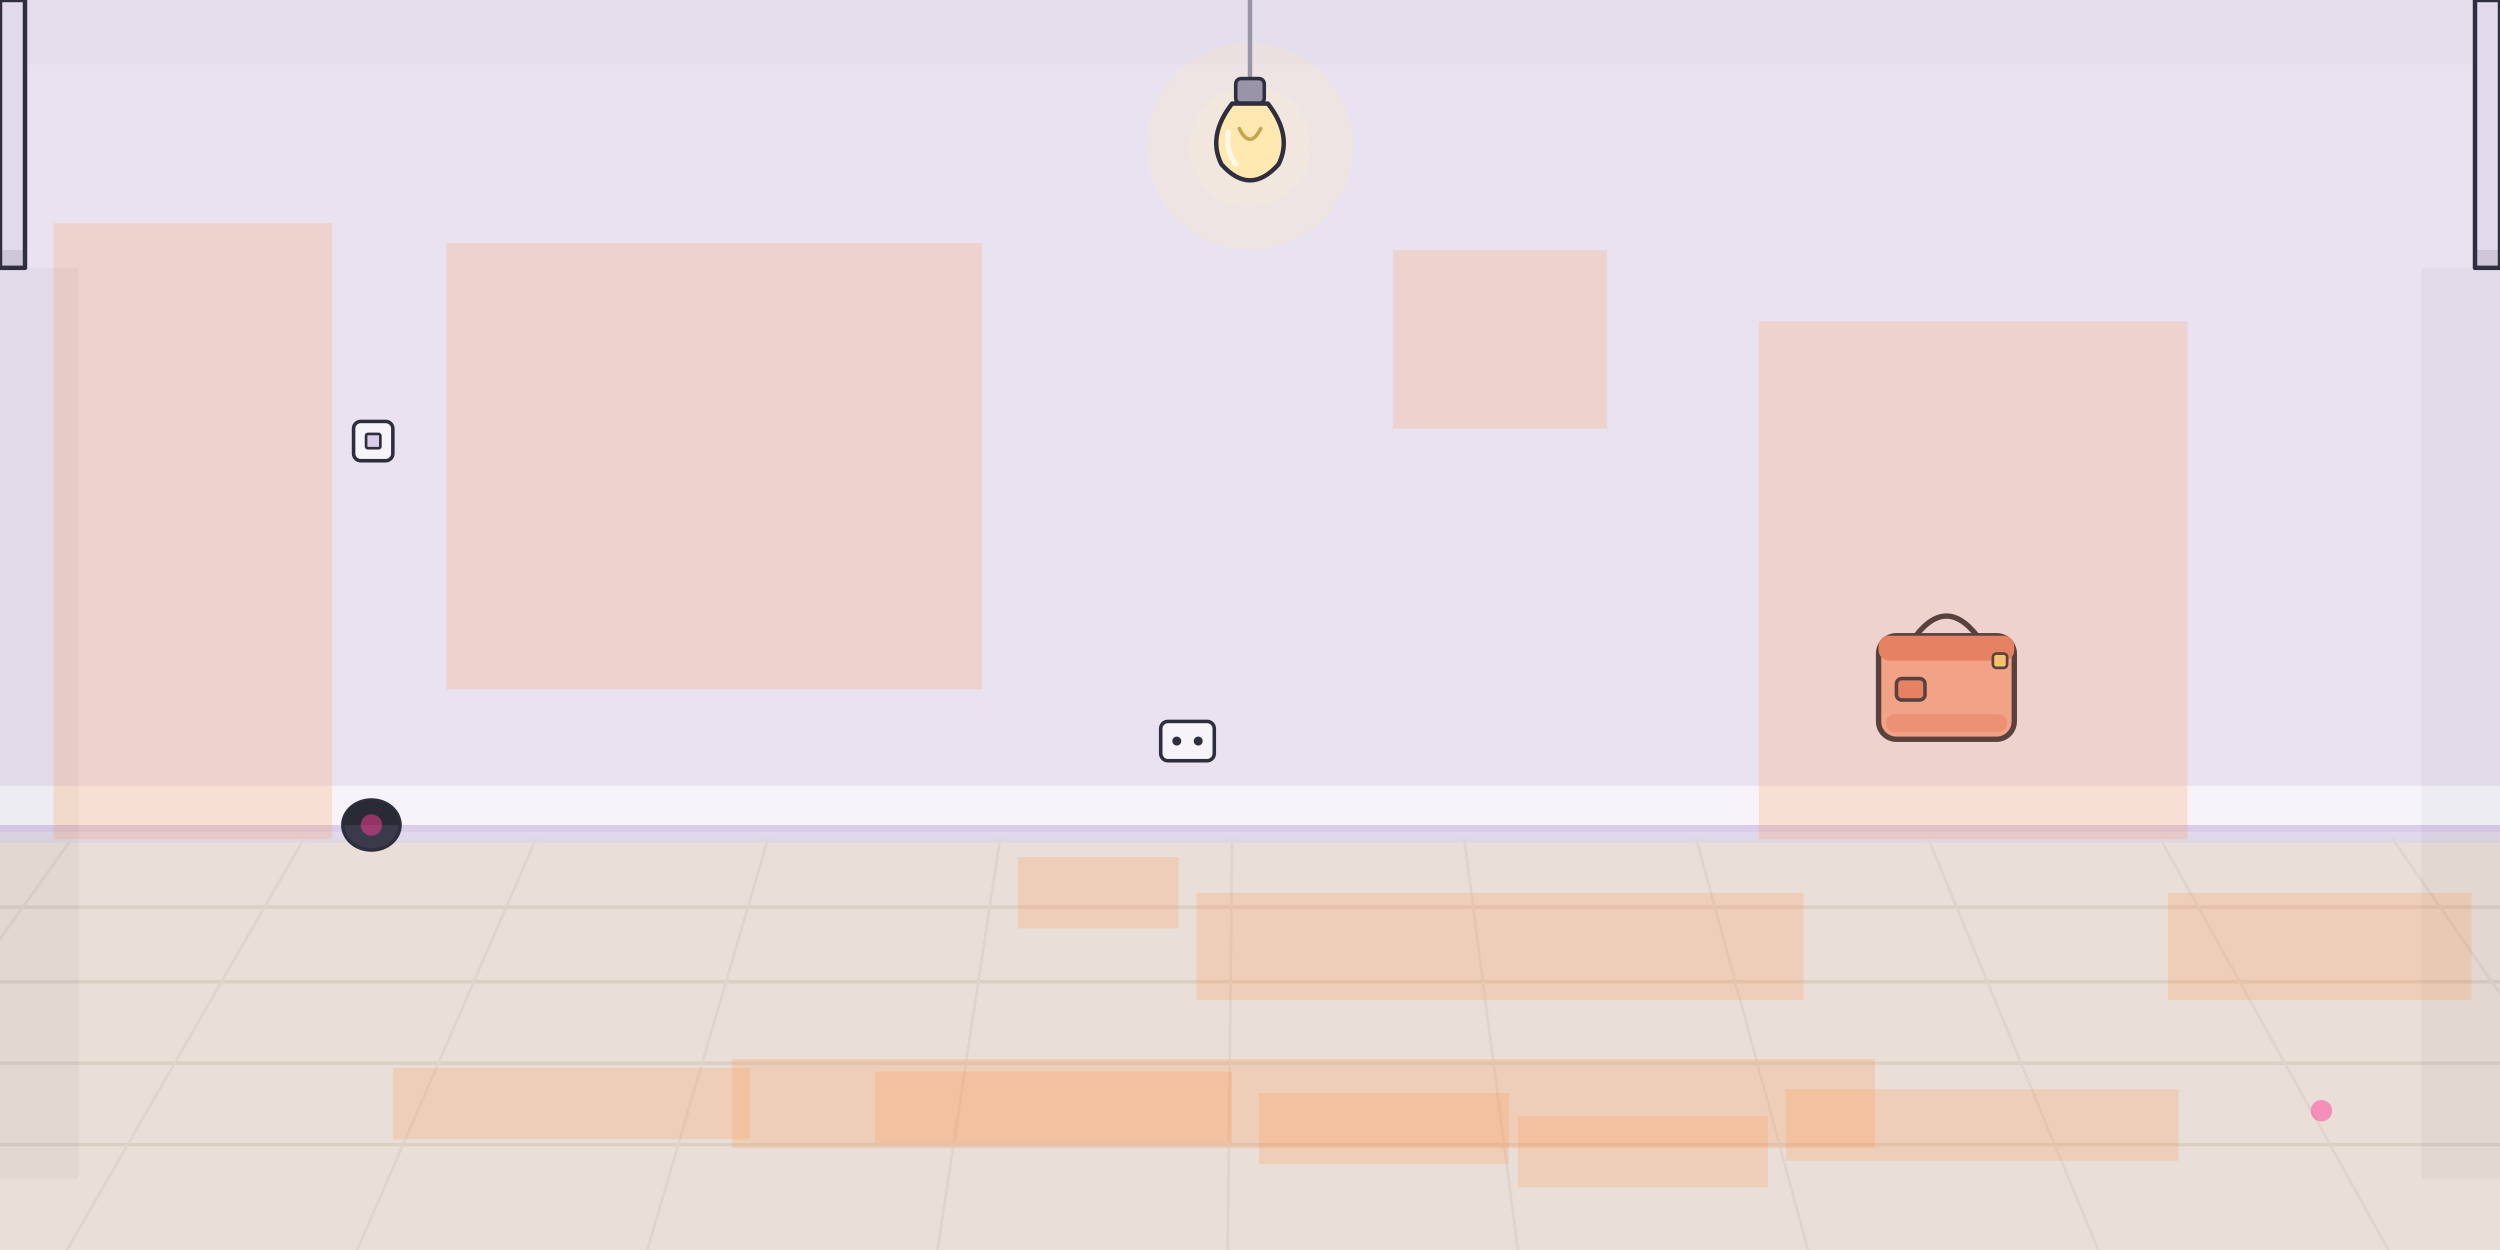
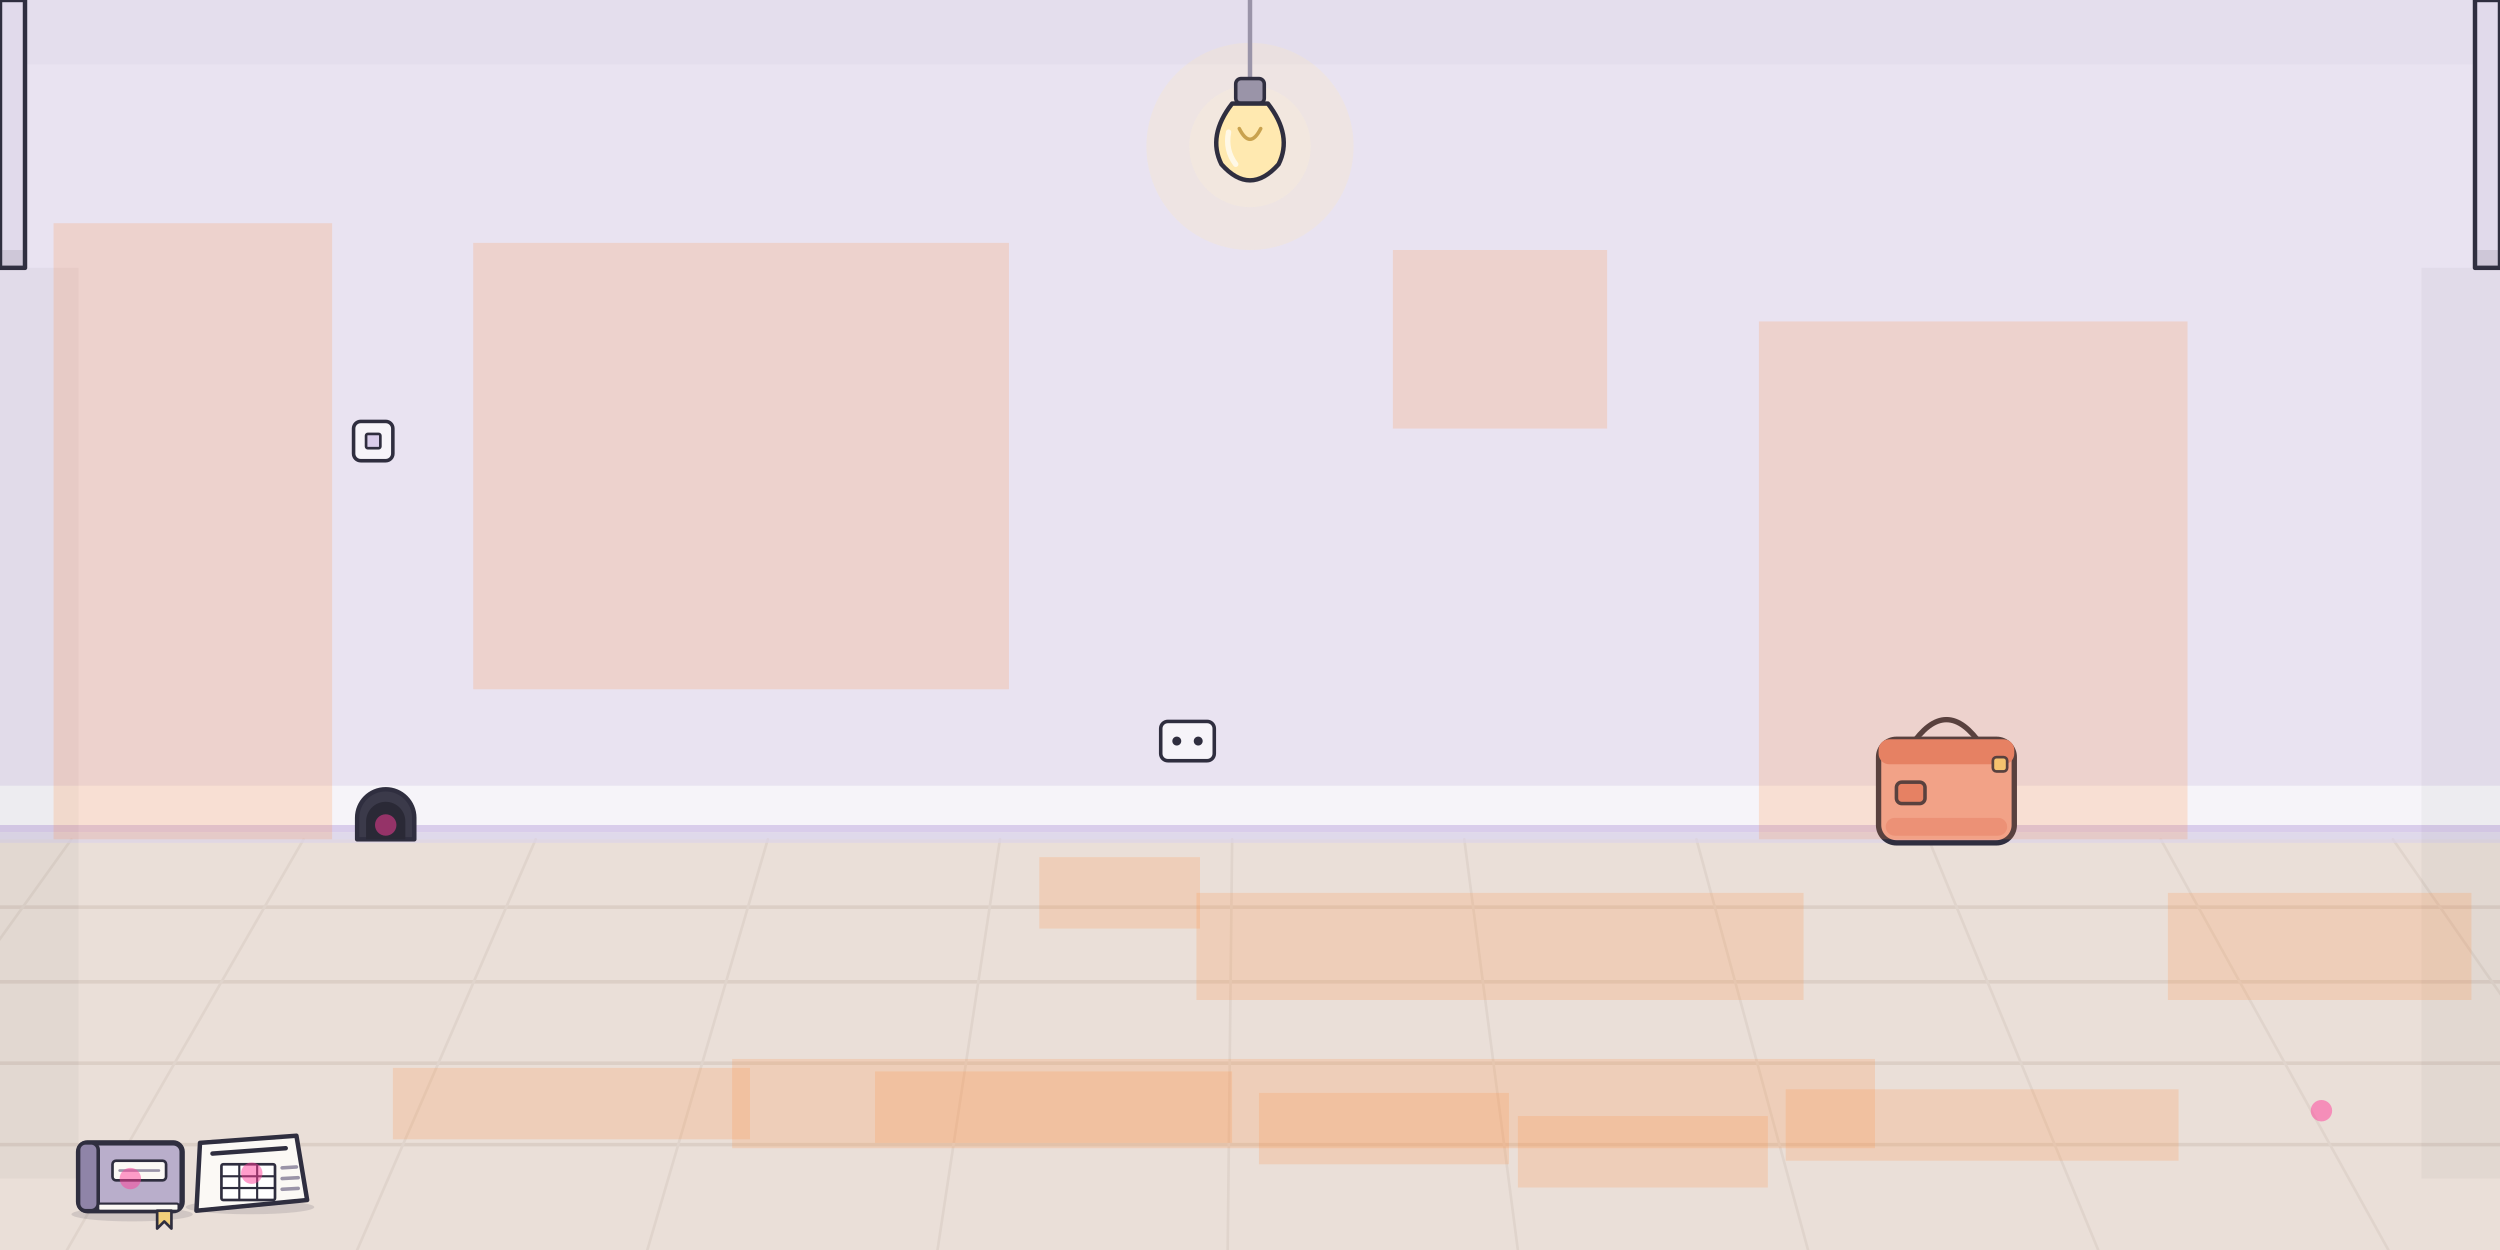
<svg xmlns="http://www.w3.org/2000/svg" viewBox="0 0 1400 700" width="1400" height="700">
  <g id="stěna">
    <rect x="0" y="0" width="1400" height="470" fill="#E9E3F1" stroke="none" />
    <rect x="0" y="0" width="1400" height="36" fill="#E1DAEB" stroke="none" opacity="0.6" />
  </g>
  <g id="podlaha">
    <rect x="0" y="470" width="1400" height="230" fill="#EADFD8" stroke="none" />
    <path d="M 0 508 L 1400 508" stroke="#DCCFC6" stroke-width="2" stroke-linejoin="round" stroke-linecap="round" />
    <path d="M 0 549.8 L 1400 549.8" stroke="#DCCFC6" stroke-width="2" stroke-linejoin="round" stroke-linecap="round" />
    <path d="M 0 595.4 L 1400 595.4" stroke="#DCCFC6" stroke-width="2" stroke-linejoin="round" stroke-linecap="round" />
    <path d="M 0 641 L 1400 641" stroke="#DCCFC6" stroke-width="2" stroke-linejoin="round" stroke-linecap="round" />
    <path d="M 40 470 L -125 700" stroke="#E0D4CC" stroke-width="1.5" stroke-linejoin="round" stroke-linecap="round" />
    <path d="M 170 470 L 37.5 700" stroke="#E0D4CC" stroke-width="1.5" stroke-linejoin="round" stroke-linecap="round" />
    <path d="M 300 470 L 200 700" stroke="#E0D4CC" stroke-width="1.5" stroke-linejoin="round" stroke-linecap="round" />
    <path d="M 430 470 L 362.5 700" stroke="#E0D4CC" stroke-width="1.5" stroke-linejoin="round" stroke-linecap="round" />
    <path d="M 560 470 L 525 700" stroke="#E0D4CC" stroke-width="1.5" stroke-linejoin="round" stroke-linecap="round" />
    <path d="M 690 470 L 687.5 700" stroke="#E0D4CC" stroke-width="1.5" stroke-linejoin="round" stroke-linecap="round" />
    <path d="M 820 470 L 850 700" stroke="#E0D4CC" stroke-width="1.5" stroke-linejoin="round" stroke-linecap="round" />
    <path d="M 950 470 L 1012.5 700" stroke="#E0D4CC" stroke-width="1.5" stroke-linejoin="round" stroke-linecap="round" />
    <path d="M 1080 470 L 1175 700" stroke="#E0D4CC" stroke-width="1.5" stroke-linejoin="round" stroke-linecap="round" />
    <path d="M 1210 470 L 1337.5 700" stroke="#E0D4CC" stroke-width="1.5" stroke-linejoin="round" stroke-linecap="round" />
    <path d="M 1340 470 L 1500 700" stroke="#E0D4CC" stroke-width="1.5" stroke-linejoin="round" stroke-linecap="round" />
    <path d="M 1470 470 L 1662.5 700" stroke="#E0D4CC" stroke-width="1.5" stroke-linejoin="round" stroke-linecap="round" />
  </g>
  <g id="lišta">
    <rect x="0" y="440" width="1400" height="26" fill="#F6F4F9" stroke="none" />
    <rect x="0" y="462" width="1400" height="4" fill="#D9CDEB" stroke="none" />
    <rect x="0" y="466" width="1400" height="6" fill="#DCD4E8" stroke="none" opacity="0.7" />
  </g>
  <g id="průchod levý">
    <rect x="0" y="150" width="44" height="510" fill="#3B3A4A" stroke="none" opacity="0.05" />
    <rect x="0" y="0" width="14" height="150" fill="#E1DAEB" stroke="#2F2E3F" stroke-width="2.5" stroke-linejoin="round" stroke-linecap="round" />
    <rect x="0" y="140" width="14" height="10" fill="#3B3A4A" stroke="none" opacity="0.12" />
  </g>
  <g id="průchod pravý">
    <rect x="1356" y="150" width="44" height="510" fill="#3B3A4A" stroke="none" opacity="0.05" />
    <rect x="1386" y="0" width="14" height="150" fill="#E1DAEB" stroke="#2F2E3F" stroke-width="2.5" stroke-linejoin="round" stroke-linecap="round" />
    <rect x="1386" y="140" width="14" height="10" fill="#3B3A4A" stroke="none" opacity="0.12" />
  </g>
+   <g id="noviny">
+     <ellipse cx="140" cy="676" rx="36" ry="4" fill="#2F2E3F" stroke="none" opacity="0.14" />
+     <path d="M 112 640 L 166 636 L 172 672 L 110 678 Z" fill="#FBF9F5" stroke="#2F2E3F" stroke-width="2.5" stroke-linejoin="round" stroke-linecap="round" />
+     <path d="M 119 646 L 160 643" stroke="#2F2E3F" stroke-width="2.5" stroke-linejoin="round" stroke-linecap="round" />
+     <rect x="124" y="652" width="30" height="20" rx="1" fill="#FFFFFF" stroke="#2F2E3F" stroke-width="1.5" stroke-linejoin="round" stroke-linecap="round" />
+     <path d="M 134 652 L 134 672" stroke="#2F2E3F" stroke-width="1.2" stroke-linejoin="round" stroke-linecap="round" />
+     <path d="M 144 652 L 144 672" stroke="#2F2E3F" stroke-width="1.2" stroke-linejoin="round" stroke-linecap="round" />
+     <path d="M 124 658.7 L 154 658.7" stroke="#2F2E3F" stroke-width="1.2" stroke-linejoin="round" stroke-linecap="round" />
+     <path d="M 124 665.3 L 154 665.3" stroke="#2F2E3F" stroke-width="1.2" stroke-linejoin="round" stroke-linecap="round" />
+     <path d="M 158 654 L 166 653.5" stroke="#9A94A8" stroke-width="2" stroke-linejoin="round" stroke-linecap="round" />
+     <path d="M 158 660 L 167 659.5" stroke="#9A94A8" stroke-width="2" stroke-linejoin="round" stroke-linecap="round" />
+     <path d="M 158 666 L 167 665.5" stroke="#9A94A8" stroke-width="2" stroke-linejoin="round" stroke-linecap="round" />
+   </g>
+   <g id="deník">
+     <ellipse cx="74" cy="680" rx="34" ry="4" fill="#2F2E3F" stroke="none" opacity="0.14" />
+     <rect x="44" y="640" width="58" height="38" rx="5" fill="#B9AECB" stroke="#2F2E3F" stroke-width="3" stroke-linejoin="round" stroke-linecap="round" />
+     <rect x="44" y="640" width="11" height="38" rx="4" fill="#8F84A8" stroke="#2F2E3F" stroke-width="2" stroke-linejoin="round" stroke-linecap="round" />
+     <rect x="63" y="650" width="30" height="11" rx="2" fill="#FBF9F5" stroke="#2F2E3F" stroke-width="1.5" stroke-linejoin="round" stroke-linecap="round" />
+     <path d="M 67 655.5 L 89 655.5" stroke="#9A94A8" stroke-width="1.5" stroke-linejoin="round" stroke-linecap="round" />
+     <rect x="55" y="674" width="45" height="4" rx="1" fill="#FBF9F5" stroke="#2F2E3F" stroke-width="1.2" stroke-linejoin="round" stroke-linecap="round" />
+     <path d="M 88 678 l 0 10 l 4 -4 l 4 4 l 0 -10 Z" fill="#F2CF7A" stroke="#2F2E3F" stroke-width="1.5" stroke-linejoin="round" stroke-linecap="round" />
+   </g>
  <g id="díra">
-     <ellipse cx="208" cy="462" rx="16" ry="14" fill="#3B3A4A" stroke="#2F2E3F" stroke-width="2" stroke-linejoin="round" stroke-linecap="round" />
-     <path d="M 192 462 A 16 14 0 0 1 224 462 Z" fill="#2A2936" stroke="none" />
+     <path d="M 200 470 L 200 458 A 16 16 0 0 1 232 458 L 232 470 Z" fill="#3B3A4A" stroke="#2F2E3F" stroke-width="2.5" stroke-linejoin="round" stroke-linecap="round" />
+     <path d="M 205 470 L 205 460 A 11 11 0 0 1 227 460 L 227 470 Z" fill="#2A2936" stroke="none" />
  </g>
  <g id="stav: žárovka svítí" data-state="hidden">
    <circle cx="700" cy="82" r="58" fill="#FFE9B0" stroke="none" opacity="0.22" />
    <circle cx="700" cy="82" r="34" fill="#FBEFD6" stroke="none" opacity="0.3" />
  </g>
  <g id="žárovka">
    <path d="M 700 0 L 700 46" stroke="#9A94A8" stroke-width="2.5" stroke-linejoin="round" stroke-linecap="round" />
    <rect x="692" y="44" width="16" height="14" rx="3" fill="#9A94A8" stroke="#2F2E3F" stroke-width="2" stroke-linejoin="round" stroke-linecap="round" />
    <path d="M 690 58 L 710 58 Q 724 76 716 92 Q 700 110 684 92 Q 676 76 690 58 Z" fill="#FFE9B0" stroke="#2F2E3F" stroke-width="2.5" stroke-linejoin="round" stroke-linecap="round" />
    <path d="M 694 72 Q 700 84 706 72" fill="none" stroke="#C9A24E" stroke-width="2" stroke-linejoin="round" stroke-linecap="round" />
    <path d="M 688 74 Q 686 84 692 92" fill="none" stroke="#FFFFFF" stroke-width="3" stroke-linejoin="round" stroke-linecap="round" opacity="0.7" />
  </g>
  <g id="vypínač">
    <rect x="198" y="236" width="22" height="22" rx="4" fill="#F6F4F9" stroke="#2F2E3F" stroke-width="2" stroke-linejoin="round" stroke-linecap="round" />
    <rect x="205" y="243" width="8" height="8" rx="1" fill="#D9CDEB" stroke="#2F2E3F" stroke-width="1.5" stroke-linejoin="round" stroke-linecap="round" />
  </g>
  <g id="zásuvka">
    <rect x="650" y="404" width="30" height="22" rx="4" fill="#F6F4F9" stroke="#2F2E3F" stroke-width="2" stroke-linejoin="round" stroke-linecap="round" />
    <circle cx="659" cy="415" r="2.5" fill="#2F2E3F" stroke="none" />
    <circle cx="671" cy="415" r="2.5" fill="#2F2E3F" stroke="none" />
  </g>
  <g id="stav: taška" data-state="hidden">
-     <path d="M 1070 360 Q 1090 330 1110 360" fill="none" stroke="#2F2E3F" stroke-width="3" stroke-linejoin="round" stroke-linecap="round" />
-     <rect x="1052" y="356" width="76" height="58" rx="10" fill="#EFA79A" stroke="#2F2E3F" stroke-width="3" stroke-linejoin="round" stroke-linecap="round" />
-     <rect x="1052" y="356" width="76" height="14" rx="6" fill="#E07E6D" stroke="none" />
-     <rect x="1062" y="380" width="16" height="12" rx="3" fill="#E07E6D" stroke="#2F2E3F" stroke-width="2" stroke-linejoin="round" stroke-linecap="round" />
-     <rect x="1116" y="366" width="8" height="8" rx="2" fill="#F2CF7A" stroke="#2F2E3F" stroke-width="1.5" stroke-linejoin="round" stroke-linecap="round" />
-     <rect x="1056" y="400" width="68" height="10" rx="5" fill="#E07E6D" stroke="none" opacity="0.5" />
+     <path d="M 1070 418 Q 1090 388 1110 418" fill="none" stroke="#2F2E3F" stroke-width="3" stroke-linejoin="round" stroke-linecap="round" />
+     <rect x="1052" y="414" width="76" height="58" rx="10" fill="#EFA79A" stroke="#2F2E3F" stroke-width="3" stroke-linejoin="round" stroke-linecap="round" />
+     <rect x="1052" y="414" width="76" height="14" rx="6" fill="#E07E6D" stroke="none" />
+     <rect x="1062" y="438" width="16" height="12" rx="3" fill="#E07E6D" stroke="#2F2E3F" stroke-width="2" stroke-linejoin="round" stroke-linecap="round" />
+     <rect x="1116" y="424" width="8" height="8" rx="2" fill="#F2CF7A" stroke="#2F2E3F" stroke-width="1.5" stroke-linejoin="round" stroke-linecap="round" />
+     <rect x="1056" y="458" width="68" height="10" rx="5" fill="#E07E6D" stroke="none" opacity="0.5" />
  </g>
  <rect id="@slot dveře" x="30" y="125" width="156" height="345" fill="#FF8C3D" opacity="0.2" />
-   <rect id="@slot okno" x="250" y="136" width="300" height="250" fill="#FF8C3D" opacity="0.2" />
-   <rect id="@slot lampa" x="570" y="480" width="90" height="40" fill="#FF8C3D" opacity="0.2" />
+   <rect id="@slot okno" x="265" y="136" width="300" height="250" fill="#FF8C3D" opacity="0.2" />
+   <rect id="@slot lampa" x="582" y="480" width="90" height="40" fill="#FF8C3D" opacity="0.2" />
  <rect id="@slot velký kus" x="670" y="500" width="340" height="60" fill="#FF8C3D" opacity="0.2" />
  <rect id="@slot velký kus +" x="1214" y="500" width="170" height="60" fill="#FF8C3D" opacity="0.2" />
  <rect id="@slot obrazy" x="780" y="140" width="120" height="100" fill="#FF8C3D" opacity="0.2" />
  <rect id="@slot police" x="985" y="180" width="240" height="290" fill="#FF8C3D" opacity="0.2" />
  <rect id="@slot hračka 1" x="220" y="598" width="200" height="40" fill="#FF8C3D" opacity="0.2" />
  <rect id="@slot pelíšek" x="490" y="600" width="200" height="40" fill="#FF8C3D" opacity="0.2" />
  <rect id="@slot pelíšek +" x="705" y="612" width="140" height="40" fill="#FF8C3D" opacity="0.2" />
  <rect id="@slot koberec" x="410" y="593" width="640" height="50" fill="#FF8C3D" opacity="0.2" />
  <rect id="@slot hračka 2" x="850" y="625" width="140" height="40" fill="#FF8C3D" opacity="0.2" />
  <rect id="@slot malý kus" x="1000" y="610" width="220" height="40" fill="#FF8C3D" opacity="0.2" />
-   <circle id="@čep díra" cx="208" cy="462" r="6" fill="#FF3D9A" opacity="0.5" />
+   <circle id="@čep díra" cx="216" cy="462" r="6" fill="#FF3D9A" opacity="0.5" />
  <circle id="@čep miska" cx="1300" cy="622" r="6" fill="#FF3D9A" opacity="0.5" />
+   <circle id="@čep noviny" cx="141" cy="657" r="6" fill="#FF3D9A" opacity="0.5" />
+   <circle id="@čep deník" cx="73" cy="660" r="6" fill="#FF3D9A" opacity="0.5" />
</svg>
